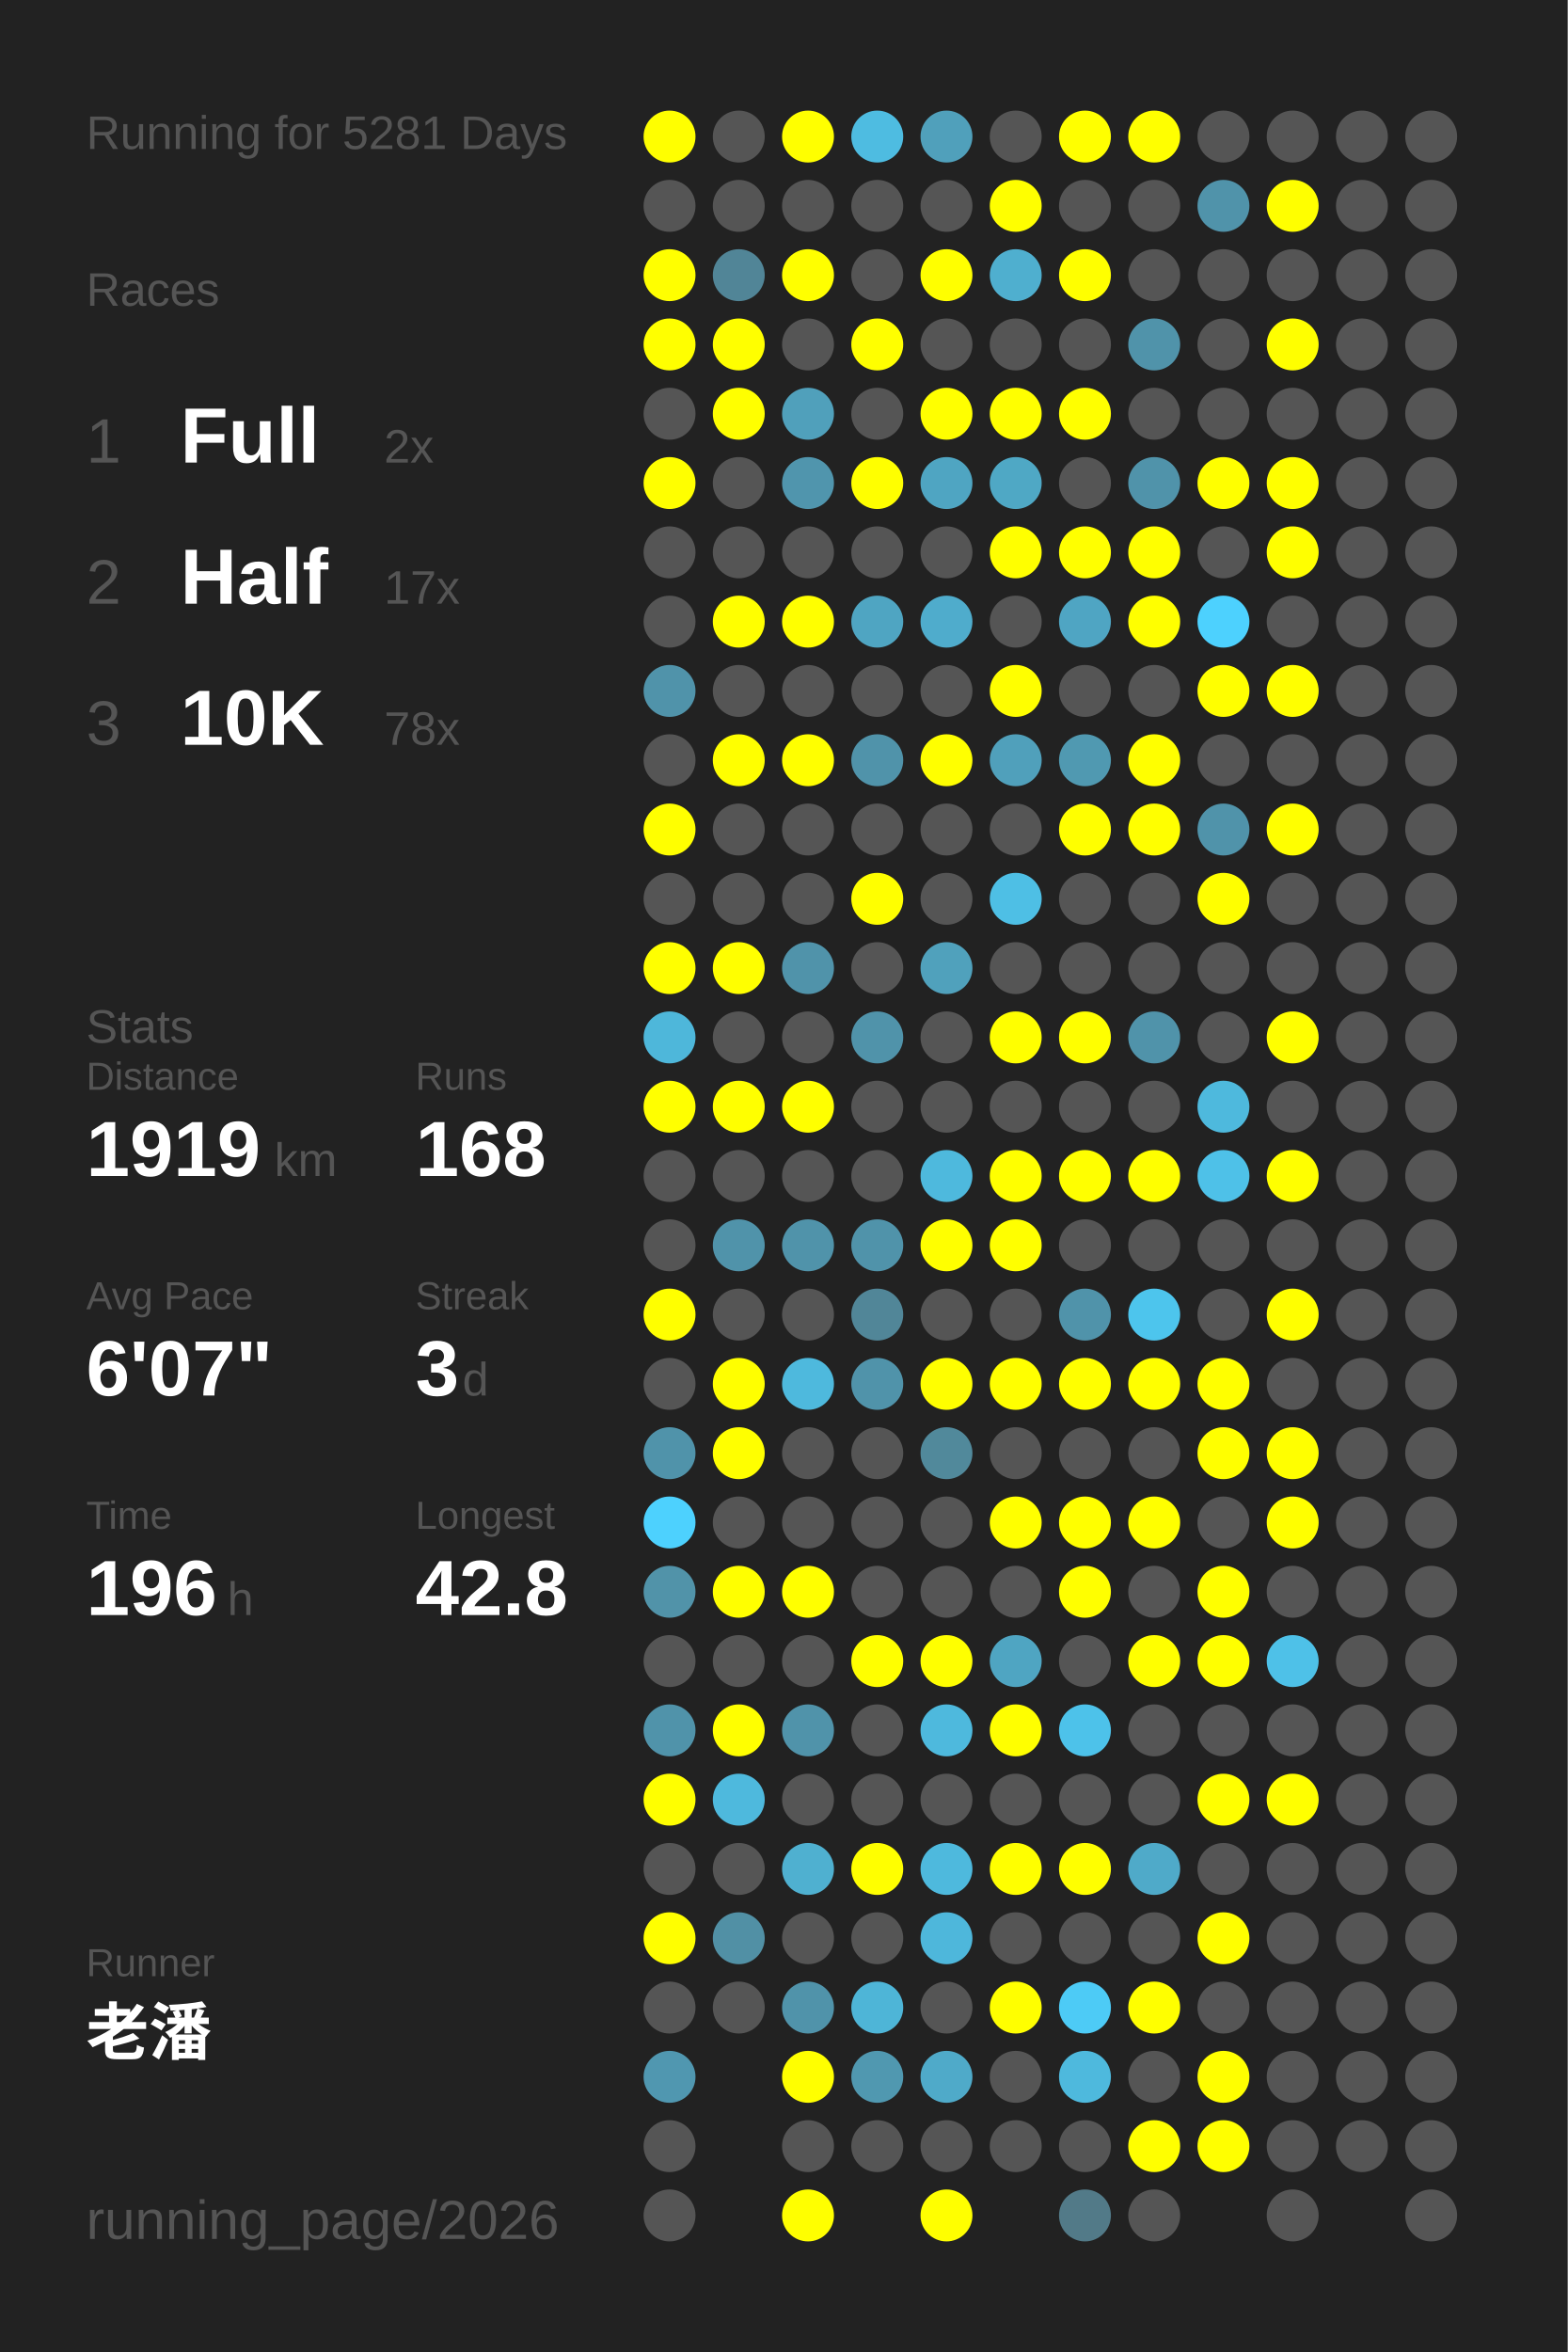
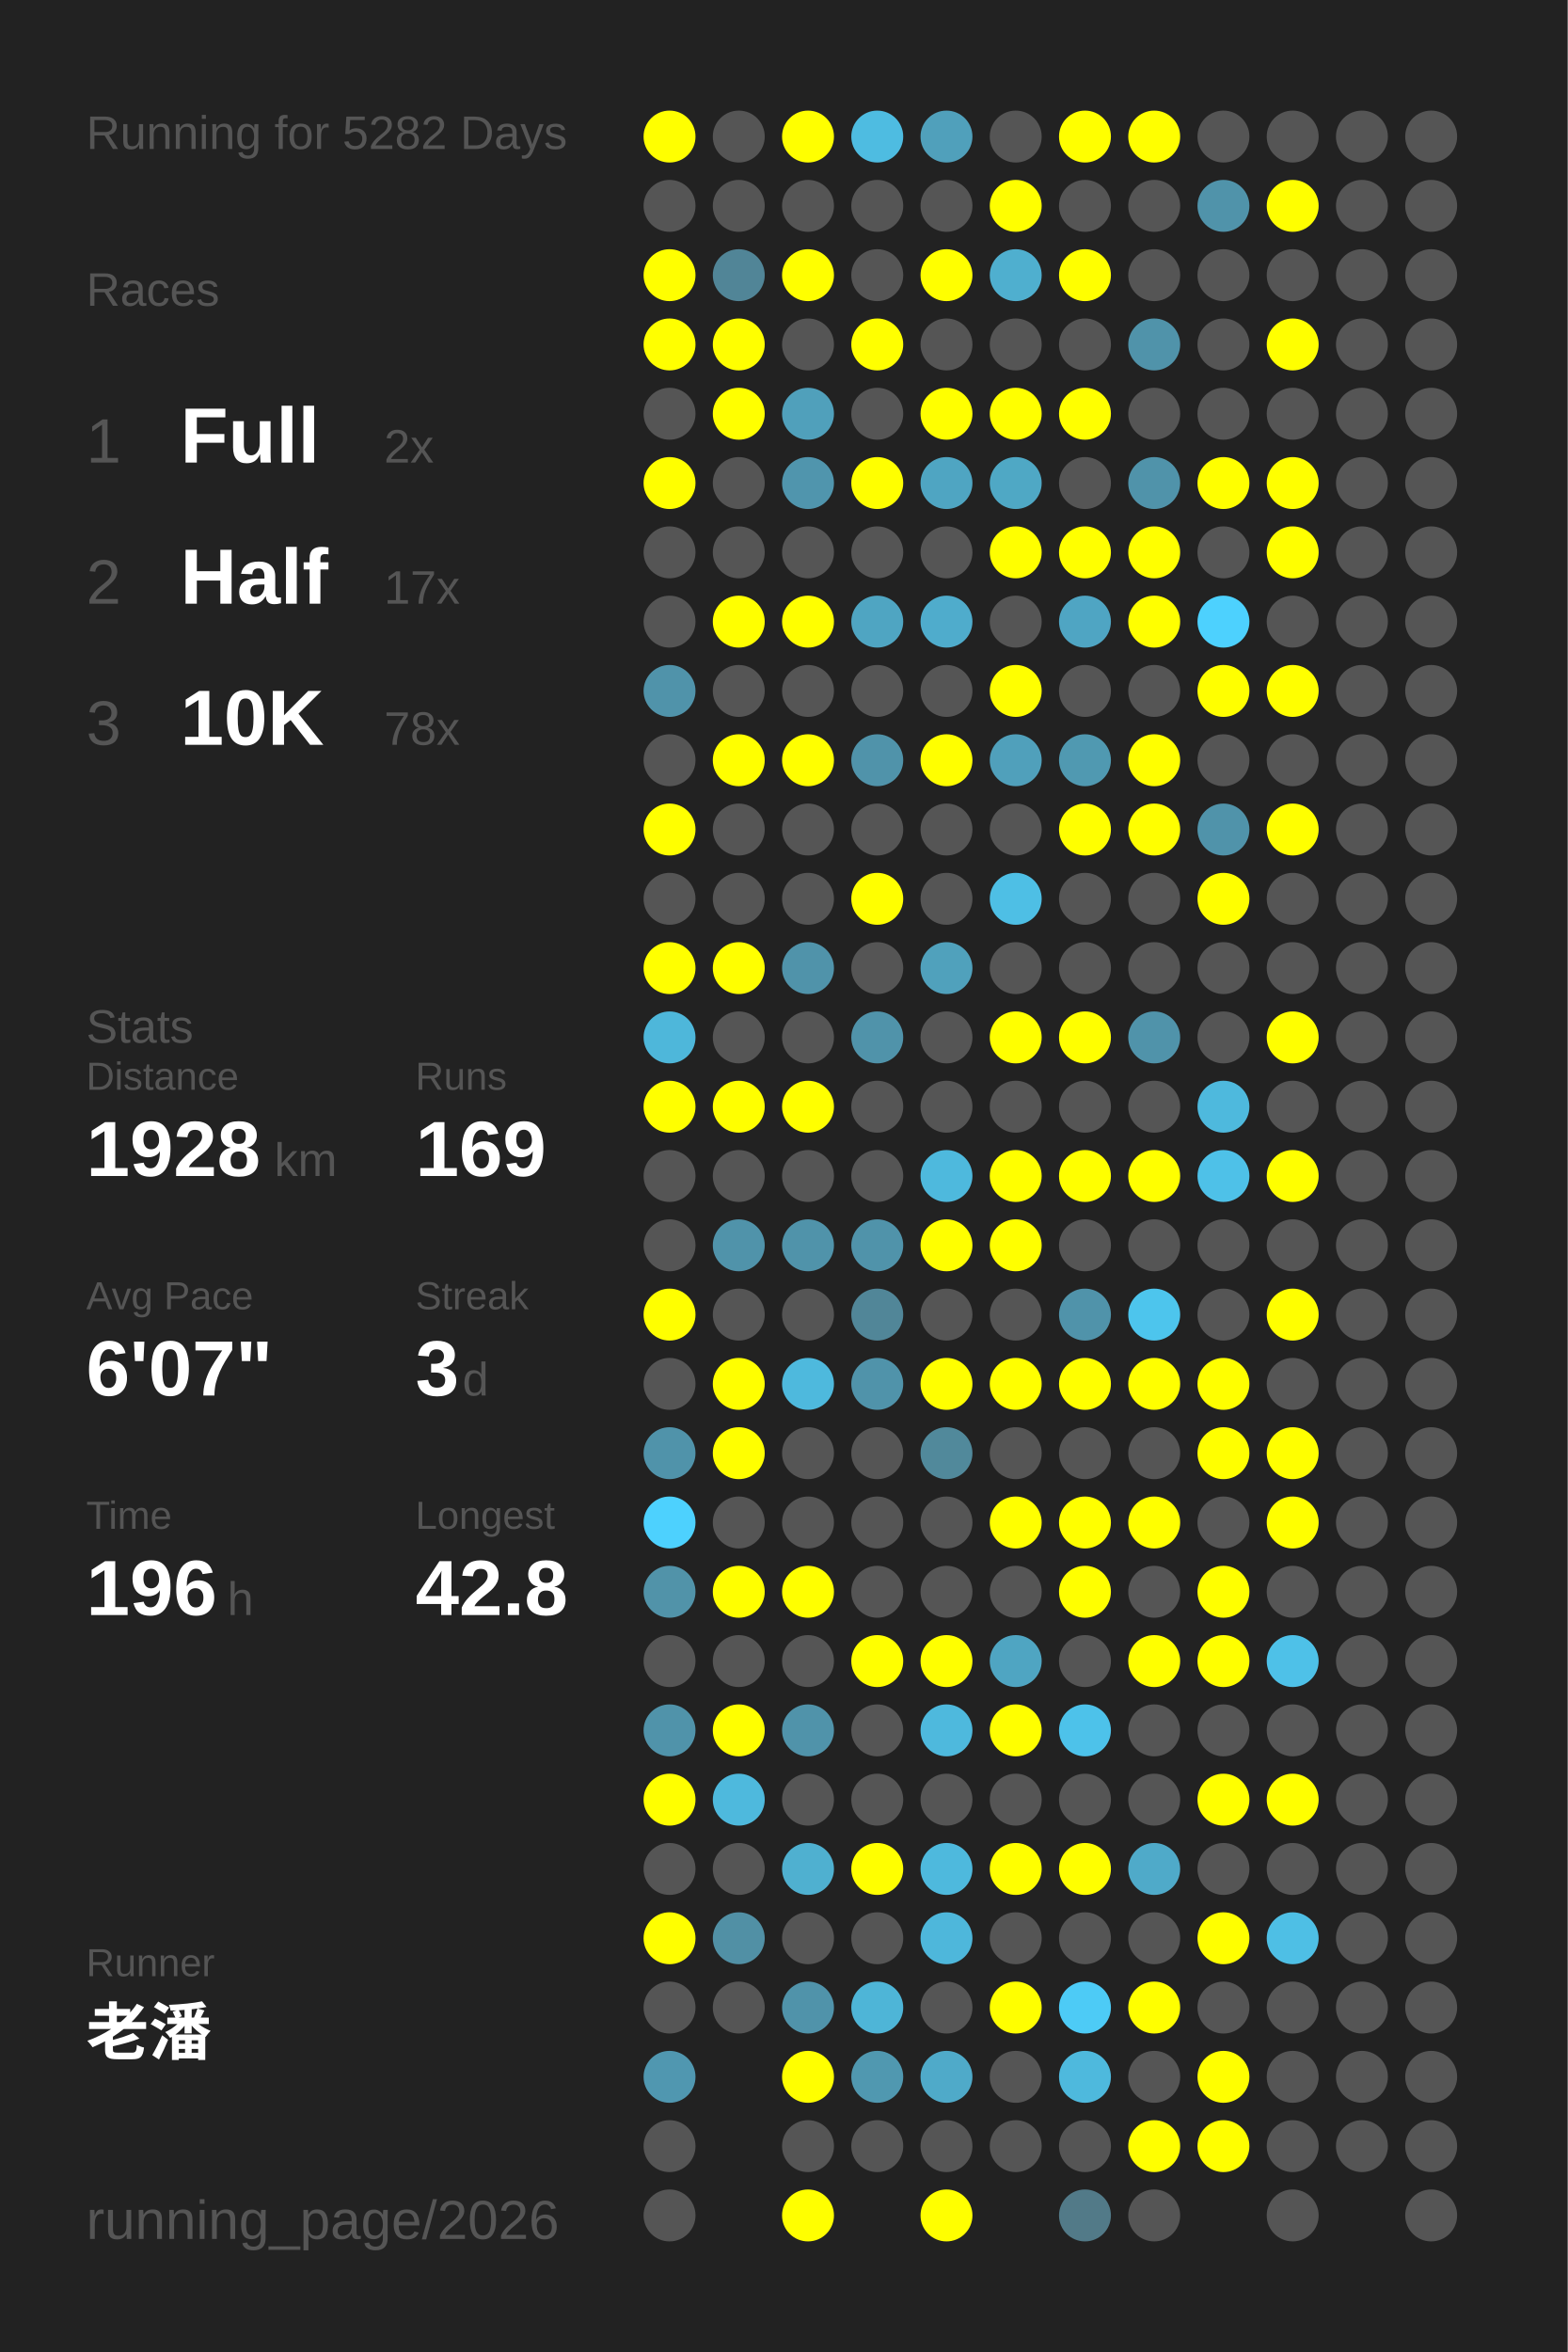
<svg xmlns="http://www.w3.org/2000/svg" baseProfile="full" height="300mm" version="1.1" viewBox="0,0,200,300" width="200mm">
  <defs />
  <rect fill="#222222" height="300" width="200" x="0" y="0" />
-   <text fill="#555555" style="font-size:6px; font-family:Arial;" x="11" y="19">Running for 5281 Days</text>
+   <text fill="#555555" style="font-size:6px; font-family:Arial;" x="11" y="19">Running for 5282 Days</text>
  <text fill="#555555" style="font-size:6px; font-family:Arial;" x="11" y="39">Races</text>
  <text fill="#555555" style="font-size:8px; font-family:Arial;" x="11" y="59">1</text>
  <text fill="#FFFFFF" style="font-size:10px; font-family:Arial; font-weight:bold;" x="23" y="59">Full</text>
  <text fill="#555555" style="font-size:6px; font-family:Arial;" x="49" y="59">2x</text>
  <text fill="#555555" style="font-size:8px; font-family:Arial;" x="11" y="77">2</text>
  <text fill="#FFFFFF" style="font-size:10px; font-family:Arial; font-weight:bold;" x="23" y="77">Half</text>
  <text fill="#555555" style="font-size:6px; font-family:Arial;" x="49" y="77">17x</text>
  <text fill="#555555" style="font-size:8px; font-family:Arial;" x="11" y="95">3</text>
  <text fill="#FFFFFF" style="font-size:10px; font-family:Arial; font-weight:bold;" x="23" y="95">10K</text>
  <text fill="#555555" style="font-size:6px; font-family:Arial;" x="49" y="95">78x</text>
  <text fill="#555555" style="font-size:6px; font-family:Arial;" x="11" y="133">Stats</text>
  <text fill="#555555" style="font-size:5px; font-family:Arial;" x="11" y="139">Distance</text>
-   <text fill="#FFFFFF" style="font-size:10px; font-family:Arial; font-weight:bold;" x="11" y="150">1919</text>
+   <text fill="#FFFFFF" style="font-size:10px; font-family:Arial; font-weight:bold;" x="11" y="150">1928</text>
  <text fill="#555555" style="font-size:6px; font-family:Arial;" x="35" y="150">km</text>
  <text fill="#555555" style="font-size:5px; font-family:Arial;" x="53" y="139">Runs</text>
-   <text fill="#FFFFFF" style="font-size:10px; font-family:Arial; font-weight:bold;" x="53" y="150">168</text>
+   <text fill="#FFFFFF" style="font-size:10px; font-family:Arial; font-weight:bold;" x="53" y="150">169</text>
  <text fill="#555555" style="font-size:5px; font-family:Arial;" x="11" y="167">Avg Pace</text>
  <text fill="#FFFFFF" style="font-size:10px; font-family:Arial; font-weight:bold;" x="11" y="178">6'07"</text>
  <text fill="#555555" style="font-size:5px; font-family:Arial;" x="53" y="167">Streak</text>
  <text fill="#FFFFFF" style="font-size:10px; font-family:Arial; font-weight:bold;" x="53" y="178">3</text>
  <text fill="#555555" style="font-size:6px; font-family:Arial;" x="59" y="178">d</text>
  <text fill="#555555" style="font-size:5px; font-family:Arial;" x="11" y="195">Time</text>
  <text fill="#FFFFFF" style="font-size:10px; font-family:Arial; font-weight:bold;" x="11" y="206">196</text>
  <text fill="#555555" style="font-size:6px; font-family:Arial;" x="29" y="206">h</text>
  <text fill="#555555" style="font-size:5px; font-family:Arial;" x="53" y="195">Longest</text>
  <text fill="#FFFFFF" style="font-size:10px; font-family:Arial; font-weight:bold;" x="53" y="206">42.8</text>
  <text fill="#555555" style="font-size:5px; font-family:Arial;" x="11" y="252.065">Runner</text>
  <text fill="#FFFFFF" style="font-size:8px; font-family:Arial; font-weight:bold;" x="11" y="262.065">老潘</text>
  <text fill="#555555" style="font-size:7px; font-family:Arial;" x="11" y="285.581">running_page/2026</text>
  <circle cx="85.417" cy="17.419" fill="#FFFF00" r="3.312" />
  <circle cx="85.417" cy="26.258" fill="#555555" r="3.312" />
  <circle cx="85.417" cy="35.097" fill="#FFFF00" r="3.312" />
  <circle cx="85.417" cy="43.935" fill="#FFFF00" r="3.312" />
  <circle cx="85.417" cy="52.774" fill="#555555" r="3.312" />
  <circle cx="85.417" cy="61.613" fill="#FFFF00" r="3.312" />
  <circle cx="85.417" cy="70.452" fill="#555555" r="3.312" />
  <circle cx="85.417" cy="79.29" fill="#555555" r="3.312" />
  <circle cx="85.417" cy="88.129" fill="#5093aa" r="3.312" />
  <circle cx="85.417" cy="96.968" fill="#555555" r="3.312" />
  <circle cx="85.417" cy="105.806" fill="#FFFF00" r="3.312" />
  <circle cx="85.417" cy="114.645" fill="#555555" r="3.312" />
  <circle cx="85.417" cy="123.484" fill="#FFFF00" r="3.312" />
  <circle cx="85.417" cy="132.323" fill="#4eb7da" r="3.312" />
  <circle cx="85.417" cy="141.161" fill="#FFFF00" r="3.312" />
  <circle cx="85.417" cy="150" fill="#555555" r="3.312" />
  <circle cx="85.417" cy="158.839" fill="#555555" r="3.312" />
  <circle cx="85.417" cy="167.677" fill="#FFFF00" r="3.312" />
  <circle cx="85.417" cy="176.516" fill="#555555" r="3.312" />
  <circle cx="85.417" cy="185.355" fill="#5093aa" r="3.312" />
  <circle cx="85.417" cy="194.194" fill="#4dd1fe" r="3.312" />
  <circle cx="85.417" cy="203.032" fill="#5193a9" r="3.312" />
  <circle cx="85.417" cy="211.871" fill="#555555" r="3.312" />
  <circle cx="85.417" cy="220.71" fill="#5093aa" r="3.312" />
  <circle cx="85.417" cy="229.548" fill="#FFFF00" r="3.312" />
  <circle cx="85.417" cy="238.387" fill="#555555" r="3.312" />
  <circle cx="85.417" cy="247.226" fill="#FFFF00" r="3.312" />
  <circle cx="85.417" cy="256.065" fill="#555555" r="3.312" />
  <circle cx="85.417" cy="264.903" fill="#5097b0" r="3.312" />
  <circle cx="85.417" cy="273.742" fill="#555555" r="3.312" />
  <circle cx="85.417" cy="282.581" fill="#555555" r="3.312" />
  <circle cx="94.25" cy="17.419" fill="#555555" r="3.312" />
  <circle cx="94.25" cy="26.258" fill="#555555" r="3.312" />
  <circle cx="94.25" cy="35.097" fill="#518597" r="3.312" />
  <circle cx="94.25" cy="43.935" fill="#FFFF00" r="3.312" />
  <circle cx="94.25" cy="52.774" fill="#FFFF00" r="3.312" />
  <circle cx="94.25" cy="61.613" fill="#555555" r="3.312" />
  <circle cx="94.25" cy="70.452" fill="#555555" r="3.312" />
  <circle cx="94.25" cy="79.29" fill="#FFFF00" r="3.312" />
  <circle cx="94.25" cy="88.129" fill="#555555" r="3.312" />
  <circle cx="94.25" cy="96.968" fill="#FFFF00" r="3.312" />
  <circle cx="94.25" cy="105.806" fill="#555555" r="3.312" />
  <circle cx="94.25" cy="114.645" fill="#555555" r="3.312" />
  <circle cx="94.25" cy="123.484" fill="#FFFF00" r="3.312" />
  <circle cx="94.25" cy="132.323" fill="#555555" r="3.312" />
  <circle cx="94.25" cy="141.161" fill="#FFFF00" r="3.312" />
  <circle cx="94.25" cy="150" fill="#555555" r="3.312" />
  <circle cx="94.25" cy="158.839" fill="#5093aa" r="3.312" />
  <circle cx="94.25" cy="167.677" fill="#555555" r="3.312" />
  <circle cx="94.25" cy="176.516" fill="#FFFF00" r="3.312" />
  <circle cx="94.25" cy="185.355" fill="#FFFF00" r="3.312" />
  <circle cx="94.25" cy="194.194" fill="#555555" r="3.312" />
  <circle cx="94.25" cy="203.032" fill="#FFFF00" r="3.312" />
  <circle cx="94.25" cy="211.871" fill="#555555" r="3.312" />
  <circle cx="94.25" cy="220.71" fill="#FFFF00" r="3.312" />
  <circle cx="94.25" cy="229.548" fill="#4eb9dd" r="3.312" />
  <circle cx="94.25" cy="238.387" fill="#555555" r="3.312" />
  <circle cx="94.25" cy="247.226" fill="#5190a5" r="3.312" />
  <circle cx="94.25" cy="256.065" fill="#555555" r="3.312" />
  <circle cx="103.083" cy="17.419" fill="#FFFF00" r="3.312" />
  <circle cx="103.083" cy="26.258" fill="#555555" r="3.312" />
  <circle cx="103.083" cy="35.097" fill="#FFFF00" r="3.312" />
  <circle cx="103.083" cy="43.935" fill="#555555" r="3.312" />
  <circle cx="103.083" cy="52.774" fill="#50a0bb" r="3.312" />
  <circle cx="103.083" cy="61.613" fill="#5095ad" r="3.312" />
  <circle cx="103.083" cy="70.452" fill="#555555" r="3.312" />
  <circle cx="103.083" cy="79.29" fill="#FFFF00" r="3.312" />
  <circle cx="103.083" cy="88.129" fill="#555555" r="3.312" />
  <circle cx="103.083" cy="96.968" fill="#FFFF00" r="3.312" />
  <circle cx="103.083" cy="105.806" fill="#555555" r="3.312" />
  <circle cx="103.083" cy="114.645" fill="#555555" r="3.312" />
  <circle cx="103.083" cy="123.484" fill="#5093aa" r="3.312" />
  <circle cx="103.083" cy="132.323" fill="#555555" r="3.312" />
  <circle cx="103.083" cy="141.161" fill="#FFFF00" r="3.312" />
  <circle cx="103.083" cy="150" fill="#555555" r="3.312" />
  <circle cx="103.083" cy="158.839" fill="#5093aa" r="3.312" />
  <circle cx="103.083" cy="167.677" fill="#555555" r="3.312" />
  <circle cx="103.083" cy="176.516" fill="#4eb9dd" r="3.312" />
  <circle cx="103.083" cy="185.355" fill="#555555" r="3.312" />
  <circle cx="103.083" cy="194.194" fill="#555555" r="3.312" />
  <circle cx="103.083" cy="203.032" fill="#FFFF00" r="3.312" />
  <circle cx="103.083" cy="211.871" fill="#555555" r="3.312" />
  <circle cx="103.083" cy="220.71" fill="#5093aa" r="3.312" />
  <circle cx="103.083" cy="229.548" fill="#555555" r="3.312" />
  <circle cx="103.083" cy="238.387" fill="#4fb0d0" r="3.312" />
  <circle cx="103.083" cy="247.226" fill="#555555" r="3.312" />
  <circle cx="103.083" cy="256.065" fill="#5093aa" r="3.312" />
  <circle cx="103.083" cy="264.903" fill="#FFFF00" r="3.312" />
  <circle cx="103.083" cy="273.742" fill="#555555" r="3.312" />
  <circle cx="103.083" cy="282.581" fill="#FFFF00" r="3.312" />
  <circle cx="111.917" cy="17.419" fill="#4ebce1" r="3.312" />
  <circle cx="111.917" cy="26.258" fill="#555555" r="3.312" />
  <circle cx="111.917" cy="35.097" fill="#555555" r="3.312" />
  <circle cx="111.917" cy="43.935" fill="#FFFF00" r="3.312" />
  <circle cx="111.917" cy="52.774" fill="#555555" r="3.312" />
  <circle cx="111.917" cy="61.613" fill="#FFFF00" r="3.312" />
  <circle cx="111.917" cy="70.452" fill="#555555" r="3.312" />
  <circle cx="111.917" cy="79.29" fill="#4fa5c2" r="3.312" />
  <circle cx="111.917" cy="88.129" fill="#555555" r="3.312" />
  <circle cx="111.917" cy="96.968" fill="#5093aa" r="3.312" />
  <circle cx="111.917" cy="105.806" fill="#555555" r="3.312" />
  <circle cx="111.917" cy="114.645" fill="#FFFF00" r="3.312" />
  <circle cx="111.917" cy="123.484" fill="#555555" r="3.312" />
  <circle cx="111.917" cy="132.323" fill="#5093aa" r="3.312" />
  <circle cx="111.917" cy="141.161" fill="#555555" r="3.312" />
  <circle cx="111.917" cy="150" fill="#555555" r="3.312" />
  <circle cx="111.917" cy="158.839" fill="#5093aa" r="3.312" />
  <circle cx="111.917" cy="167.677" fill="#518698" r="3.312" />
  <circle cx="111.917" cy="176.516" fill="#5093aa" r="3.312" />
  <circle cx="111.917" cy="185.355" fill="#555555" r="3.312" />
  <circle cx="111.917" cy="194.194" fill="#555555" r="3.312" />
  <circle cx="111.917" cy="203.032" fill="#555555" r="3.312" />
  <circle cx="111.917" cy="211.871" fill="#FFFF00" r="3.312" />
  <circle cx="111.917" cy="220.71" fill="#555555" r="3.312" />
  <circle cx="111.917" cy="229.548" fill="#555555" r="3.312" />
  <circle cx="111.917" cy="238.387" fill="#FFFF00" r="3.312" />
  <circle cx="111.917" cy="247.226" fill="#555555" r="3.312" />
  <circle cx="111.917" cy="256.065" fill="#4eb5d7" r="3.312" />
  <circle cx="111.917" cy="264.903" fill="#5098b0" r="3.312" />
  <circle cx="111.917" cy="273.742" fill="#555555" r="3.312" />
  <circle cx="120.75" cy="17.419" fill="#50a0bb" r="3.312" />
  <circle cx="120.75" cy="26.258" fill="#555555" r="3.312" />
  <circle cx="120.75" cy="35.097" fill="#FFFF00" r="3.312" />
  <circle cx="120.75" cy="43.935" fill="#555555" r="3.312" />
  <circle cx="120.75" cy="52.774" fill="#FFFF00" r="3.312" />
  <circle cx="120.75" cy="61.613" fill="#4fa5c2" r="3.312" />
  <circle cx="120.75" cy="70.452" fill="#555555" r="3.312" />
  <circle cx="120.75" cy="79.29" fill="#4faccc" r="3.312" />
  <circle cx="120.75" cy="88.129" fill="#555555" r="3.312" />
  <circle cx="120.75" cy="96.968" fill="#FFFF00" r="3.312" />
  <circle cx="120.75" cy="105.806" fill="#555555" r="3.312" />
  <circle cx="120.75" cy="114.645" fill="#555555" r="3.312" />
  <circle cx="120.75" cy="123.484" fill="#50a1bc" r="3.312" />
  <circle cx="120.75" cy="132.323" fill="#555555" r="3.312" />
  <circle cx="120.75" cy="141.161" fill="#555555" r="3.312" />
  <circle cx="120.75" cy="150" fill="#4eb9dd" r="3.312" />
  <circle cx="120.75" cy="158.839" fill="#FFFF00" r="3.312" />
  <circle cx="120.75" cy="167.677" fill="#555555" r="3.312" />
  <circle cx="120.75" cy="176.516" fill="#FFFF00" r="3.312" />
  <circle cx="120.75" cy="185.355" fill="#51899b" r="3.312" />
  <circle cx="120.75" cy="194.194" fill="#555555" r="3.312" />
  <circle cx="120.75" cy="203.032" fill="#555555" r="3.312" />
  <circle cx="120.75" cy="211.871" fill="#FFFF00" r="3.312" />
  <circle cx="120.75" cy="220.71" fill="#4eb9dd" r="3.312" />
  <circle cx="120.75" cy="229.548" fill="#555555" r="3.312" />
  <circle cx="120.75" cy="238.387" fill="#4eb9dd" r="3.312" />
  <circle cx="120.75" cy="247.226" fill="#4eb7db" r="3.312" />
  <circle cx="120.75" cy="256.065" fill="#555555" r="3.312" />
  <circle cx="120.75" cy="264.903" fill="#4faac9" r="3.312" />
  <circle cx="120.75" cy="273.742" fill="#555555" r="3.312" />
  <circle cx="120.75" cy="282.581" fill="#FFFF00" r="3.312" />
  <circle cx="129.583" cy="17.419" fill="#555555" r="3.312" />
  <circle cx="129.583" cy="26.258" fill="#FFFF00" r="3.312" />
  <circle cx="129.583" cy="35.097" fill="#4fafcf" r="3.312" />
  <circle cx="129.583" cy="43.935" fill="#555555" r="3.312" />
  <circle cx="129.583" cy="52.774" fill="#FFFF00" r="3.312" />
  <circle cx="129.583" cy="61.613" fill="#4fa8c5" r="3.312" />
  <circle cx="129.583" cy="70.452" fill="#FFFF00" r="3.312" />
  <circle cx="129.583" cy="79.29" fill="#555555" r="3.312" />
  <circle cx="129.583" cy="88.129" fill="#FFFF00" r="3.312" />
  <circle cx="129.583" cy="96.968" fill="#50a0bb" r="3.312" />
  <circle cx="129.583" cy="105.806" fill="#555555" r="3.312" />
  <circle cx="129.583" cy="114.645" fill="#4ebfe5" r="3.312" />
  <circle cx="129.583" cy="123.484" fill="#555555" r="3.312" />
  <circle cx="129.583" cy="132.323" fill="#FFFF00" r="3.312" />
  <circle cx="129.583" cy="141.161" fill="#555555" r="3.312" />
  <circle cx="129.583" cy="150" fill="#FFFF00" r="3.312" />
  <circle cx="129.583" cy="158.839" fill="#FFFF00" r="3.312" />
  <circle cx="129.583" cy="167.677" fill="#555555" r="3.312" />
  <circle cx="129.583" cy="176.516" fill="#FFFF00" r="3.312" />
  <circle cx="129.583" cy="185.355" fill="#555555" r="3.312" />
  <circle cx="129.583" cy="194.194" fill="#FFFF00" r="3.312" />
  <circle cx="129.583" cy="203.032" fill="#555555" r="3.312" />
  <circle cx="129.583" cy="211.871" fill="#4fa5c2" r="3.312" />
  <circle cx="129.583" cy="220.71" fill="#FFFF00" r="3.312" />
  <circle cx="129.583" cy="229.548" fill="#555555" r="3.312" />
  <circle cx="129.583" cy="238.387" fill="#FFFF00" r="3.312" />
  <circle cx="129.583" cy="247.226" fill="#555555" r="3.312" />
  <circle cx="129.583" cy="256.065" fill="#FFFF00" r="3.312" />
  <circle cx="129.583" cy="264.903" fill="#555555" r="3.312" />
  <circle cx="129.583" cy="273.742" fill="#555555" r="3.312" />
  <circle cx="138.417" cy="17.419" fill="#FFFF00" r="3.312" />
  <circle cx="138.417" cy="26.258" fill="#555555" r="3.312" />
  <circle cx="138.417" cy="35.097" fill="#FFFF00" r="3.312" />
  <circle cx="138.417" cy="43.935" fill="#555555" r="3.312" />
  <circle cx="138.417" cy="52.774" fill="#FFFF00" r="3.312" />
  <circle cx="138.417" cy="61.613" fill="#555555" r="3.312" />
  <circle cx="138.417" cy="70.452" fill="#FFFF00" r="3.312" />
  <circle cx="138.417" cy="79.29" fill="#4fa5c3" r="3.312" />
  <circle cx="138.417" cy="88.129" fill="#555555" r="3.312" />
  <circle cx="138.417" cy="96.968" fill="#5099b1" r="3.312" />
  <circle cx="138.417" cy="105.806" fill="#FFFF00" r="3.312" />
  <circle cx="138.417" cy="114.645" fill="#555555" r="3.312" />
  <circle cx="138.417" cy="123.484" fill="#555555" r="3.312" />
  <circle cx="138.417" cy="132.323" fill="#FFFF00" r="3.312" />
  <circle cx="138.417" cy="141.161" fill="#555555" r="3.312" />
  <circle cx="138.417" cy="150" fill="#FFFF00" r="3.312" />
  <circle cx="138.417" cy="158.839" fill="#555555" r="3.312" />
  <circle cx="138.417" cy="167.677" fill="#5093aa" r="3.312" />
  <circle cx="138.417" cy="176.516" fill="#FFFF00" r="3.312" />
  <circle cx="138.417" cy="185.355" fill="#555555" r="3.312" />
  <circle cx="138.417" cy="194.194" fill="#FFFF00" r="3.312" />
  <circle cx="138.417" cy="203.032" fill="#FFFF00" r="3.312" />
  <circle cx="138.417" cy="211.871" fill="#555555" r="3.312" />
  <circle cx="138.417" cy="220.71" fill="#4dc2ea" r="3.312" />
  <circle cx="138.417" cy="229.548" fill="#555555" r="3.312" />
  <circle cx="138.417" cy="238.387" fill="#FFFF00" r="3.312" />
  <circle cx="138.417" cy="247.226" fill="#555555" r="3.312" />
  <circle cx="138.417" cy="256.065" fill="#4dcbf6" r="3.312" />
  <circle cx="138.417" cy="264.903" fill="#4eb9dd" r="3.312" />
  <circle cx="138.417" cy="273.742" fill="#555555" r="3.312" />
  <circle cx="138.417" cy="282.581" fill="#527a88" r="3.312" />
  <circle cx="147.25" cy="17.419" fill="#FFFF00" r="3.312" />
  <circle cx="147.25" cy="26.258" fill="#555555" r="3.312" />
  <circle cx="147.25" cy="35.097" fill="#555555" r="3.312" />
  <circle cx="147.25" cy="43.935" fill="#5093aa" r="3.312" />
  <circle cx="147.25" cy="52.774" fill="#555555" r="3.312" />
  <circle cx="147.25" cy="61.613" fill="#5093aa" r="3.312" />
  <circle cx="147.25" cy="70.452" fill="#FFFF00" r="3.312" />
  <circle cx="147.25" cy="79.29" fill="#FFFF00" r="3.312" />
  <circle cx="147.25" cy="88.129" fill="#555555" r="3.312" />
  <circle cx="147.25" cy="96.968" fill="#FFFF00" r="3.312" />
  <circle cx="147.25" cy="105.806" fill="#FFFF00" r="3.312" />
  <circle cx="147.25" cy="114.645" fill="#555555" r="3.312" />
  <circle cx="147.25" cy="123.484" fill="#555555" r="3.312" />
  <circle cx="147.25" cy="132.323" fill="#5093aa" r="3.312" />
  <circle cx="147.25" cy="141.161" fill="#555555" r="3.312" />
  <circle cx="147.25" cy="150" fill="#FFFF00" r="3.312" />
  <circle cx="147.25" cy="158.839" fill="#555555" r="3.312" />
  <circle cx="147.25" cy="167.677" fill="#4dc5ed" r="3.312" />
  <circle cx="147.25" cy="176.516" fill="#FFFF00" r="3.312" />
  <circle cx="147.25" cy="185.355" fill="#555555" r="3.312" />
  <circle cx="147.25" cy="194.194" fill="#FFFF00" r="3.312" />
  <circle cx="147.25" cy="203.032" fill="#555555" r="3.312" />
  <circle cx="147.25" cy="211.871" fill="#FFFF00" r="3.312" />
  <circle cx="147.25" cy="220.71" fill="#555555" r="3.312" />
  <circle cx="147.25" cy="229.548" fill="#555555" r="3.312" />
  <circle cx="147.25" cy="238.387" fill="#4faac9" r="3.312" />
  <circle cx="147.25" cy="247.226" fill="#555555" r="3.312" />
  <circle cx="147.25" cy="256.065" fill="#FFFF00" r="3.312" />
  <circle cx="147.25" cy="264.903" fill="#555555" r="3.312" />
  <circle cx="147.25" cy="273.742" fill="#FFFF00" r="3.312" />
  <circle cx="147.25" cy="282.581" fill="#555555" r="3.312" />
  <circle cx="156.083" cy="17.419" fill="#555555" r="3.312" />
  <circle cx="156.083" cy="26.258" fill="#5093aa" r="3.312" />
  <circle cx="156.083" cy="35.097" fill="#555555" r="3.312" />
  <circle cx="156.083" cy="43.935" fill="#555555" r="3.312" />
  <circle cx="156.083" cy="52.774" fill="#555555" r="3.312" />
  <circle cx="156.083" cy="61.613" fill="#FFFF00" r="3.312" />
  <circle cx="156.083" cy="70.452" fill="#555555" r="3.312" />
  <circle cx="156.083" cy="79.29" fill="#4dd1fe" r="3.312" />
  <circle cx="156.083" cy="88.129" fill="#FFFF00" r="3.312" />
  <circle cx="156.083" cy="96.968" fill="#555555" r="3.312" />
  <circle cx="156.083" cy="105.806" fill="#5093aa" r="3.312" />
  <circle cx="156.083" cy="114.645" fill="#FFFF00" r="3.312" />
  <circle cx="156.083" cy="123.484" fill="#555555" r="3.312" />
  <circle cx="156.083" cy="132.323" fill="#555555" r="3.312" />
  <circle cx="156.083" cy="141.161" fill="#4eb9dd" r="3.312" />
  <circle cx="156.083" cy="150" fill="#4ec1e8" r="3.312" />
  <circle cx="156.083" cy="158.839" fill="#555555" r="3.312" />
  <circle cx="156.083" cy="167.677" fill="#555555" r="3.312" />
  <circle cx="156.083" cy="176.516" fill="#FFFF00" r="3.312" />
  <circle cx="156.083" cy="185.355" fill="#FFFF00" r="3.312" />
  <circle cx="156.083" cy="194.194" fill="#555555" r="3.312" />
  <circle cx="156.083" cy="203.032" fill="#FFFF00" r="3.312" />
  <circle cx="156.083" cy="211.871" fill="#FFFF00" r="3.312" />
  <circle cx="156.083" cy="220.71" fill="#555555" r="3.312" />
  <circle cx="156.083" cy="229.548" fill="#FFFF00" r="3.312" />
  <circle cx="156.083" cy="238.387" fill="#555555" r="3.312" />
  <circle cx="156.083" cy="247.226" fill="#FFFF00" r="3.312" />
  <circle cx="156.083" cy="256.065" fill="#555555" r="3.312" />
  <circle cx="156.083" cy="264.903" fill="#FFFF00" r="3.312" />
  <circle cx="156.083" cy="273.742" fill="#FFFF00" r="3.312" />
  <circle cx="164.917" cy="17.419" fill="#555555" r="3.312" />
  <circle cx="164.917" cy="26.258" fill="#FFFF00" r="3.312" />
  <circle cx="164.917" cy="35.097" fill="#555555" r="3.312" />
  <circle cx="164.917" cy="43.935" fill="#FFFF00" r="3.312" />
  <circle cx="164.917" cy="52.774" fill="#555555" r="3.312" />
  <circle cx="164.917" cy="61.613" fill="#FFFF00" r="3.312" />
  <circle cx="164.917" cy="70.452" fill="#FFFF00" r="3.312" />
  <circle cx="164.917" cy="79.29" fill="#555555" r="3.312" />
  <circle cx="164.917" cy="88.129" fill="#FFFF00" r="3.312" />
  <circle cx="164.917" cy="96.968" fill="#555555" r="3.312" />
  <circle cx="164.917" cy="105.806" fill="#FFFF00" r="3.312" />
  <circle cx="164.917" cy="114.645" fill="#555555" r="3.312" />
  <circle cx="164.917" cy="123.484" fill="#555555" r="3.312" />
  <circle cx="164.917" cy="132.323" fill="#FFFF00" r="3.312" />
  <circle cx="164.917" cy="141.161" fill="#555555" r="3.312" />
  <circle cx="164.917" cy="150" fill="#FFFF00" r="3.312" />
  <circle cx="164.917" cy="158.839" fill="#555555" r="3.312" />
  <circle cx="164.917" cy="167.677" fill="#FFFF00" r="3.312" />
  <circle cx="164.917" cy="176.516" fill="#555555" r="3.312" />
  <circle cx="164.917" cy="185.355" fill="#FFFF00" r="3.312" />
  <circle cx="164.917" cy="194.194" fill="#FFFF00" r="3.312" />
  <circle cx="164.917" cy="203.032" fill="#555555" r="3.312" />
  <circle cx="164.917" cy="211.871" fill="#4ec1e8" r="3.312" />
  <circle cx="164.917" cy="220.71" fill="#555555" r="3.312" />
  <circle cx="164.917" cy="229.548" fill="#FFFF00" r="3.312" />
  <circle cx="164.917" cy="238.387" fill="#555555" r="3.312" />
-   <circle cx="164.917" cy="247.226" fill="#555555" r="3.312" />
+   <circle cx="164.917" cy="247.226" fill="#4ebfe5" r="3.312" />
  <circle cx="164.917" cy="256.065" fill="#555555" r="3.312" />
  <circle cx="164.917" cy="264.903" fill="#555555" r="3.312" />
  <circle cx="164.917" cy="273.742" fill="#555555" r="3.312" />
  <circle cx="164.917" cy="282.581" fill="#555555" r="3.312" />
  <circle cx="173.75" cy="17.419" fill="#555555" r="3.312" />
  <circle cx="173.75" cy="26.258" fill="#555555" r="3.312" />
  <circle cx="173.75" cy="35.097" fill="#555555" r="3.312" />
  <circle cx="173.75" cy="43.935" fill="#555555" r="3.312" />
  <circle cx="173.75" cy="52.774" fill="#555555" r="3.312" />
  <circle cx="173.75" cy="61.613" fill="#555555" r="3.312" />
  <circle cx="173.75" cy="70.452" fill="#555555" r="3.312" />
  <circle cx="173.75" cy="79.29" fill="#555555" r="3.312" />
  <circle cx="173.75" cy="88.129" fill="#555555" r="3.312" />
  <circle cx="173.75" cy="96.968" fill="#555555" r="3.312" />
  <circle cx="173.75" cy="105.806" fill="#555555" r="3.312" />
  <circle cx="173.75" cy="114.645" fill="#555555" r="3.312" />
  <circle cx="173.75" cy="123.484" fill="#555555" r="3.312" />
  <circle cx="173.75" cy="132.323" fill="#555555" r="3.312" />
  <circle cx="173.75" cy="141.161" fill="#555555" r="3.312" />
  <circle cx="173.75" cy="150" fill="#555555" r="3.312" />
  <circle cx="173.75" cy="158.839" fill="#555555" r="3.312" />
  <circle cx="173.75" cy="167.677" fill="#555555" r="3.312" />
  <circle cx="173.75" cy="176.516" fill="#555555" r="3.312" />
  <circle cx="173.75" cy="185.355" fill="#555555" r="3.312" />
  <circle cx="173.75" cy="194.194" fill="#555555" r="3.312" />
  <circle cx="173.75" cy="203.032" fill="#555555" r="3.312" />
  <circle cx="173.75" cy="211.871" fill="#555555" r="3.312" />
  <circle cx="173.75" cy="220.71" fill="#555555" r="3.312" />
  <circle cx="173.75" cy="229.548" fill="#555555" r="3.312" />
  <circle cx="173.75" cy="238.387" fill="#555555" r="3.312" />
  <circle cx="173.75" cy="247.226" fill="#555555" r="3.312" />
  <circle cx="173.75" cy="256.065" fill="#555555" r="3.312" />
  <circle cx="173.75" cy="264.903" fill="#555555" r="3.312" />
  <circle cx="173.75" cy="273.742" fill="#555555" r="3.312" />
  <circle cx="182.583" cy="17.419" fill="#555555" r="3.312" />
  <circle cx="182.583" cy="26.258" fill="#555555" r="3.312" />
  <circle cx="182.583" cy="35.097" fill="#555555" r="3.312" />
  <circle cx="182.583" cy="43.935" fill="#555555" r="3.312" />
  <circle cx="182.583" cy="52.774" fill="#555555" r="3.312" />
  <circle cx="182.583" cy="61.613" fill="#555555" r="3.312" />
  <circle cx="182.583" cy="70.452" fill="#555555" r="3.312" />
  <circle cx="182.583" cy="79.29" fill="#555555" r="3.312" />
  <circle cx="182.583" cy="88.129" fill="#555555" r="3.312" />
  <circle cx="182.583" cy="96.968" fill="#555555" r="3.312" />
  <circle cx="182.583" cy="105.806" fill="#555555" r="3.312" />
  <circle cx="182.583" cy="114.645" fill="#555555" r="3.312" />
  <circle cx="182.583" cy="123.484" fill="#555555" r="3.312" />
  <circle cx="182.583" cy="132.323" fill="#555555" r="3.312" />
  <circle cx="182.583" cy="141.161" fill="#555555" r="3.312" />
  <circle cx="182.583" cy="150" fill="#555555" r="3.312" />
  <circle cx="182.583" cy="158.839" fill="#555555" r="3.312" />
  <circle cx="182.583" cy="167.677" fill="#555555" r="3.312" />
  <circle cx="182.583" cy="176.516" fill="#555555" r="3.312" />
  <circle cx="182.583" cy="185.355" fill="#555555" r="3.312" />
  <circle cx="182.583" cy="194.194" fill="#555555" r="3.312" />
  <circle cx="182.583" cy="203.032" fill="#555555" r="3.312" />
  <circle cx="182.583" cy="211.871" fill="#555555" r="3.312" />
  <circle cx="182.583" cy="220.71" fill="#555555" r="3.312" />
  <circle cx="182.583" cy="229.548" fill="#555555" r="3.312" />
  <circle cx="182.583" cy="238.387" fill="#555555" r="3.312" />
  <circle cx="182.583" cy="247.226" fill="#555555" r="3.312" />
  <circle cx="182.583" cy="256.065" fill="#555555" r="3.312" />
  <circle cx="182.583" cy="264.903" fill="#555555" r="3.312" />
  <circle cx="182.583" cy="273.742" fill="#555555" r="3.312" />
  <circle cx="182.583" cy="282.581" fill="#555555" r="3.312" />
</svg>
